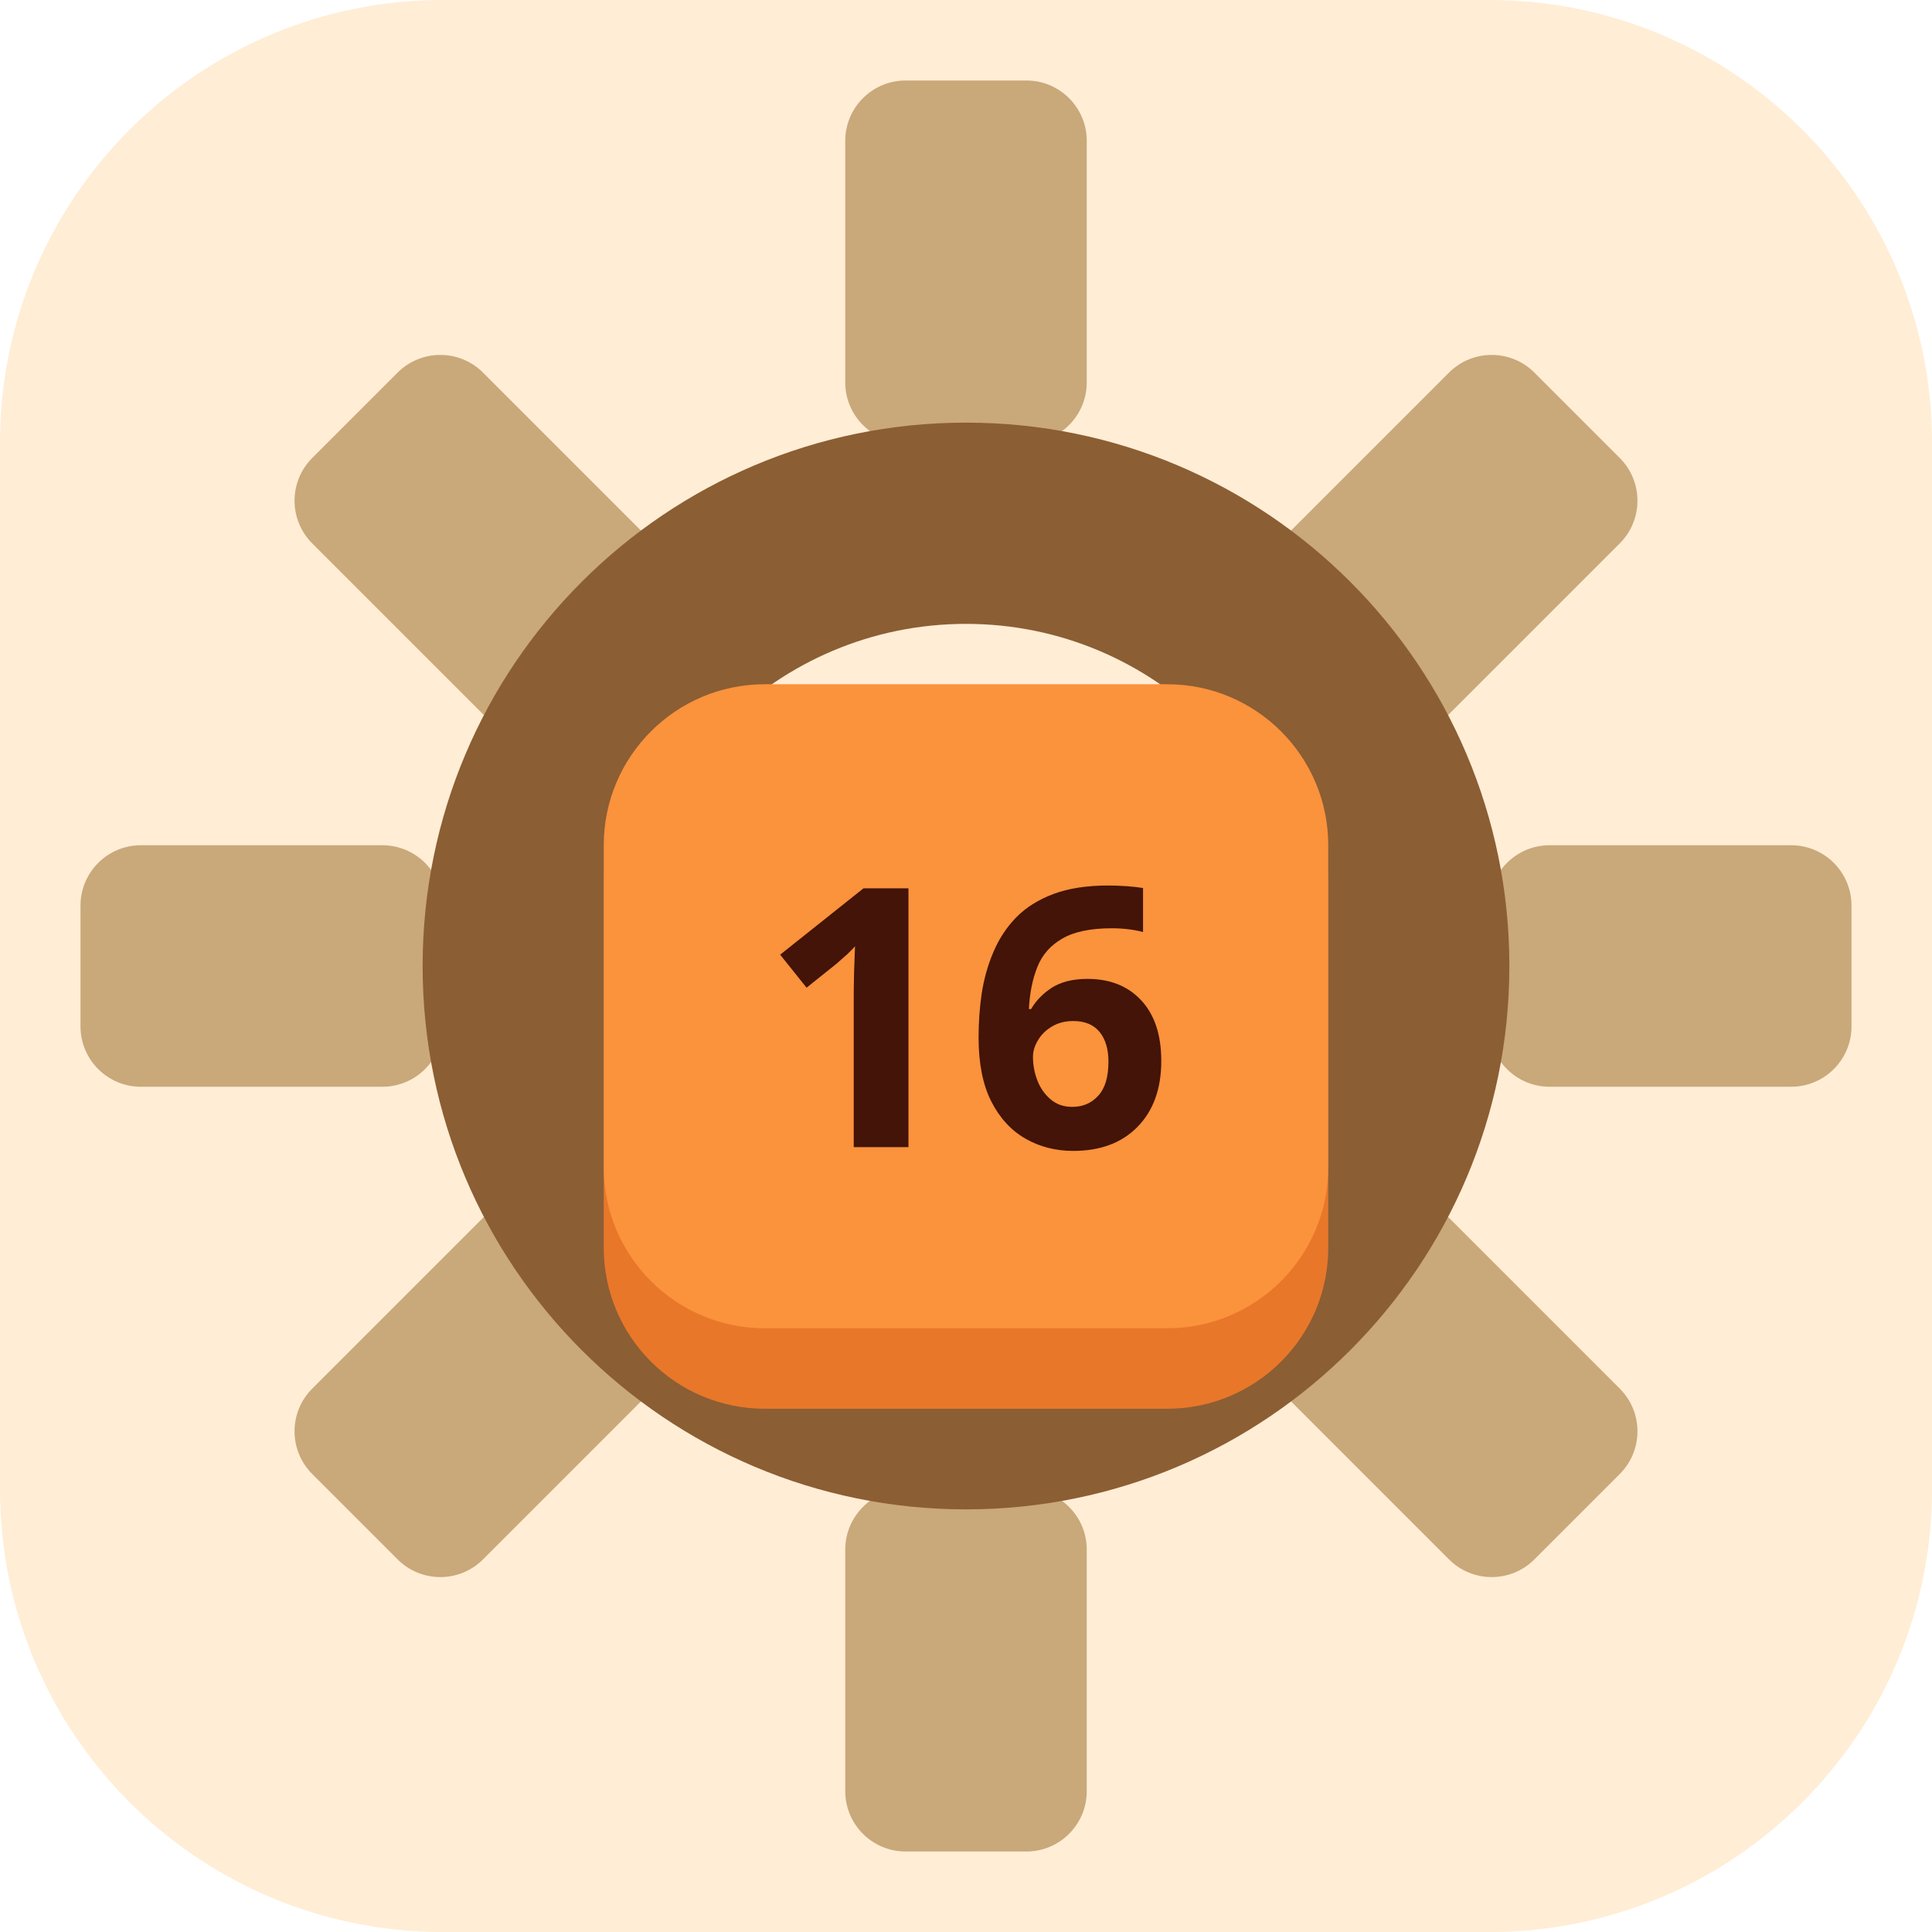
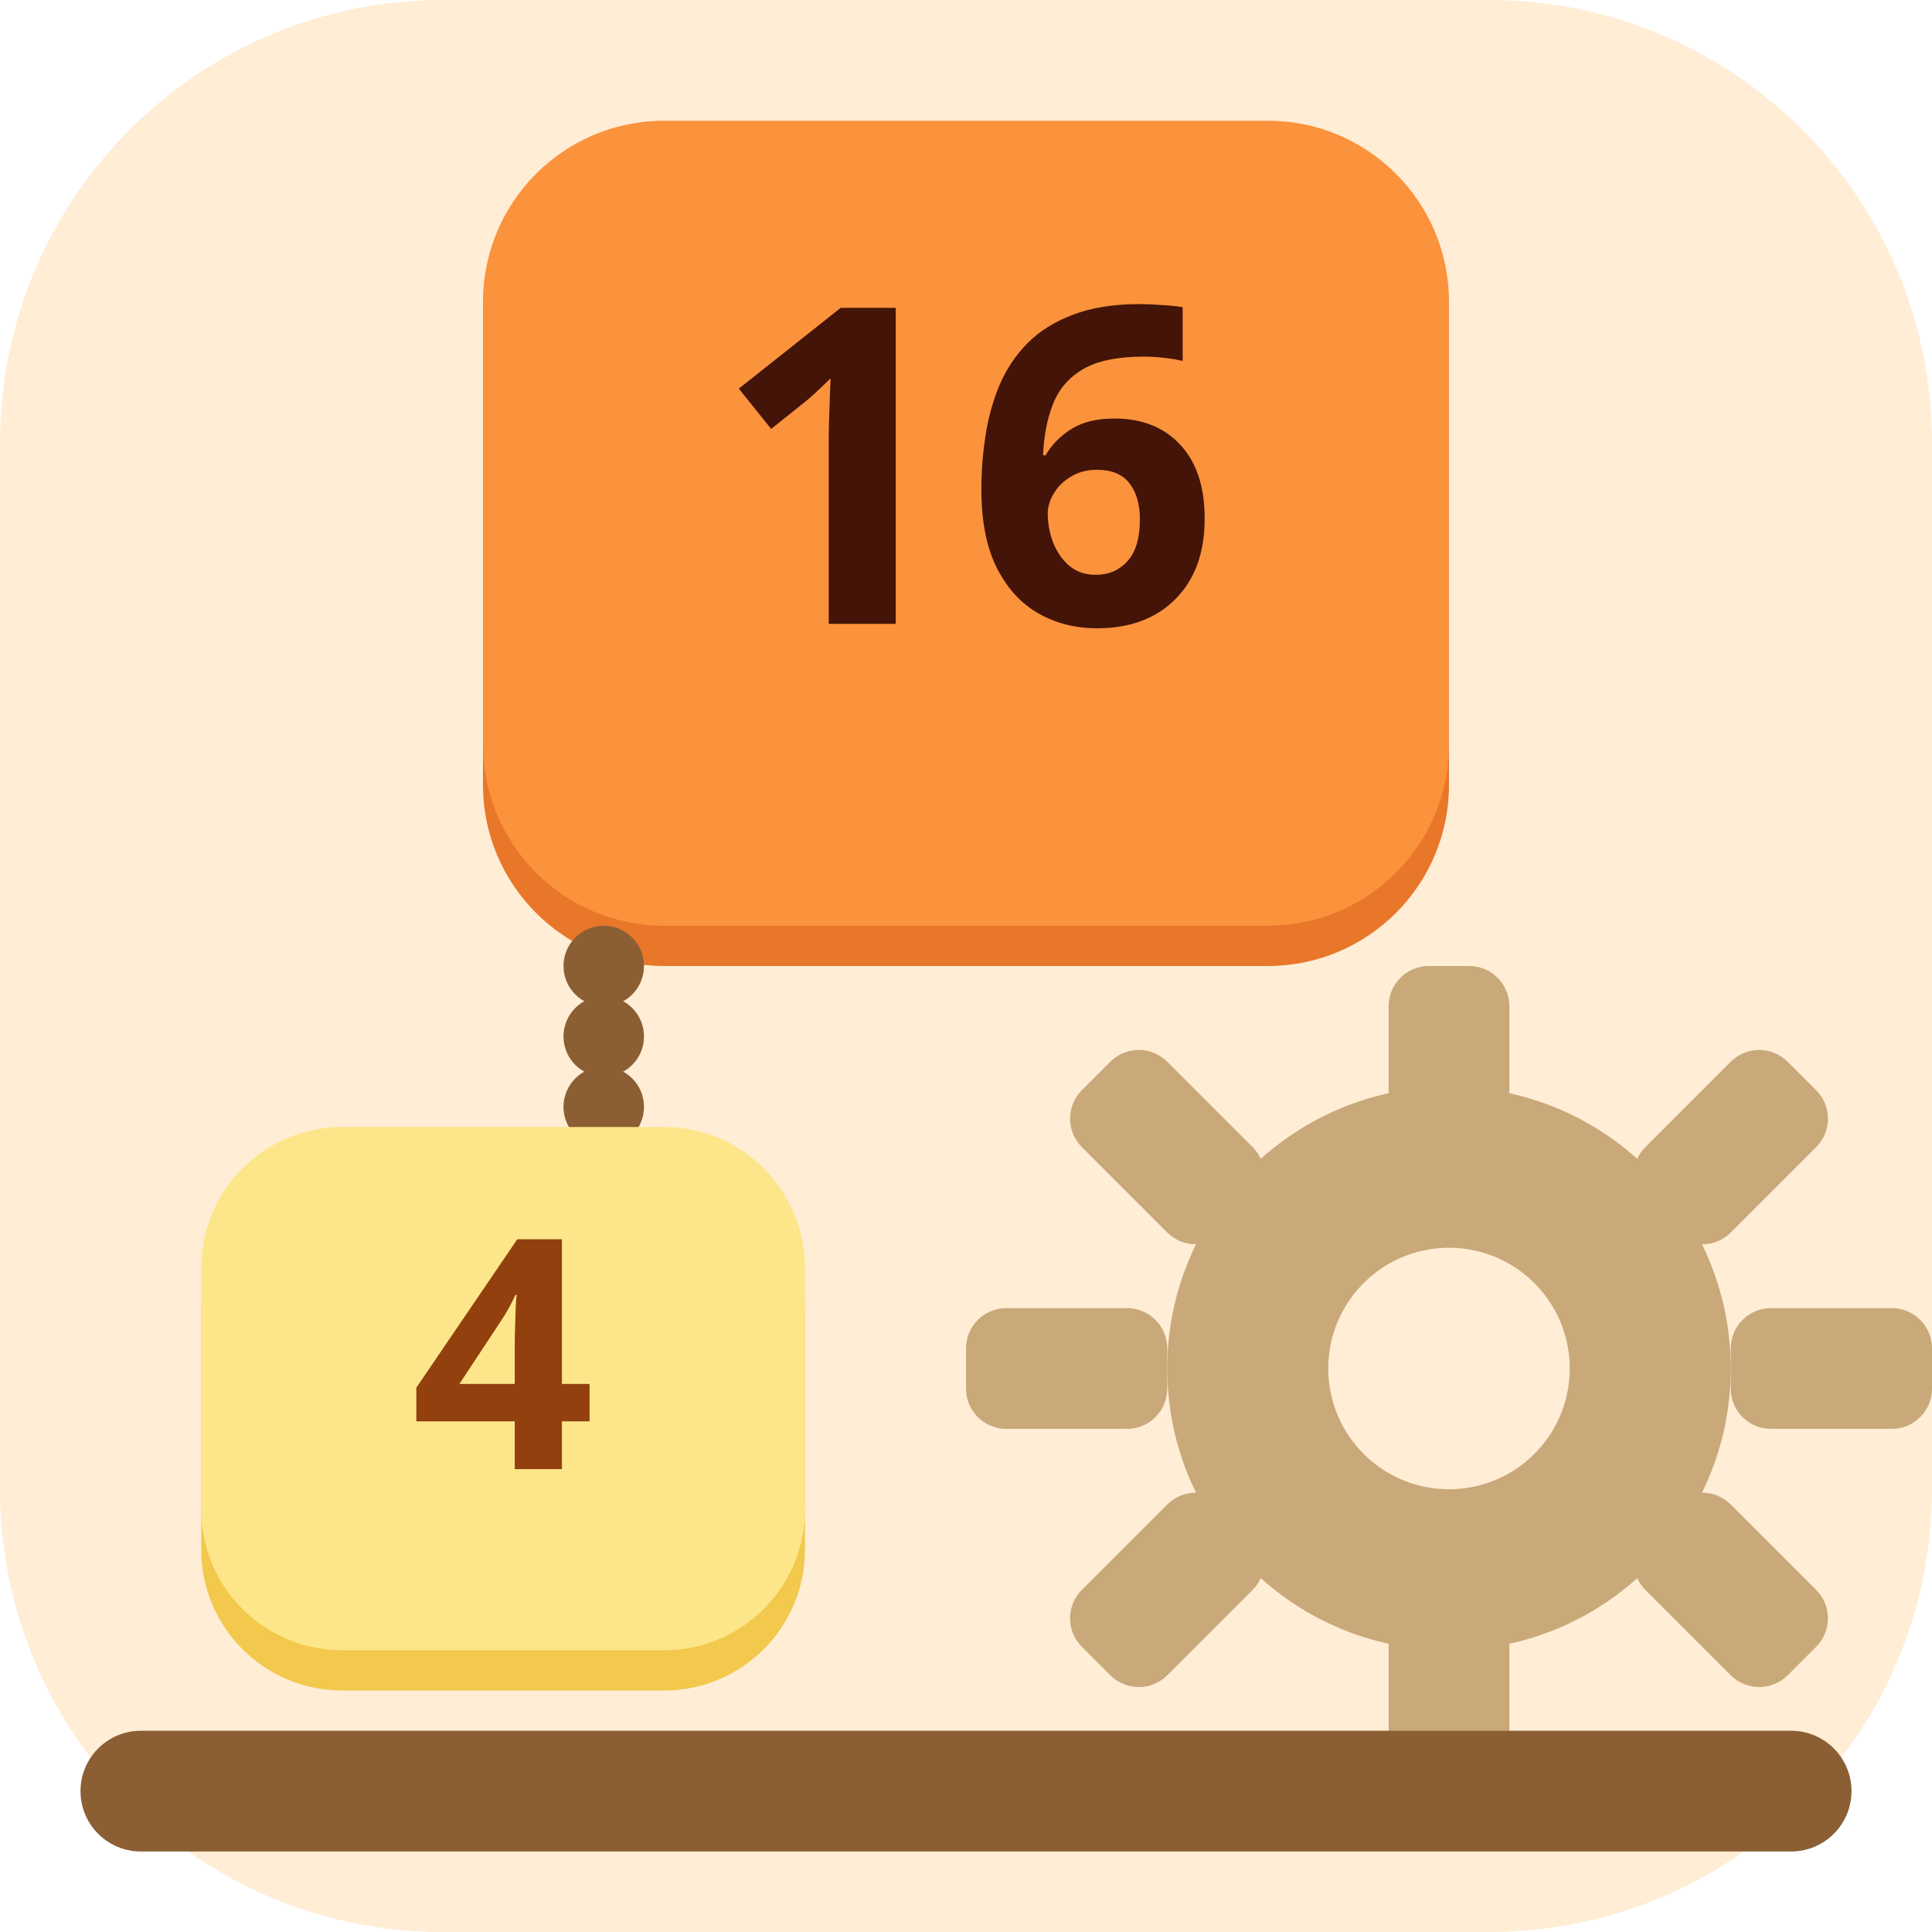
<svg xmlns="http://www.w3.org/2000/svg" viewBox="0 0 96 96">
  <rect width="96" height="96" rx="22" fill="#ffedd5" />
+   <rect x="24" y="8" width="48" height="40" rx="9" fill="#e8772a" />
+   <rect x="24" y="6" width="48" height="40" rx="9" fill="#fb923c" />
+   <text x="48" y="31" font-family="system-ui,sans-serif" font-size="22" font-weight="900" fill="#431407" text-anchor="middle">16</text>
+   <g fill="#8b5e34">
+     <circle cx="30" cy="48" r="2" />
+     <circle cx="30" cy="51.5" r="2" />
+     <circle cx="30" cy="55" r="2" />
+   </g>
  <g fill="#c9a87a">
-     <rect x="42" y="4" width="12" height="18" rx="3" />
-     <rect x="42" y="74" width="12" height="18" rx="3" />
-     <rect x="4" y="42" width="18" height="12" rx="3" />
-     <rect x="74" y="42" width="18" height="12" rx="3" />
-     <rect x="18" y="18" width="12" height="18" rx="3" transform="rotate(-45 24 27)" />
-     <rect x="66" y="18" width="12" height="18" rx="3" transform="rotate(45 72 27)" />
-     <rect x="18" y="60" width="12" height="18" rx="3" transform="rotate(45 24 69)" />
-     <rect x="66" y="60" width="12" height="18" rx="3" transform="rotate(-45 72 69)" />
+     <rect x="69" y="48" width="6" height="10" rx="2" />
+     <rect x="69" y="78" width="6" height="10" rx="2" />
+     <rect x="48" y="65" width="10" height="6" rx="2" />
+     <rect x="86" y="65" width="10" height="6" rx="2" />
+     <rect x="55" y="52" width="6" height="10" rx="2" transform="rotate(-45 58 57)" />
+     <rect x="83" y="52" width="6" height="10" rx="2" transform="rotate(45 86 57)" />
+     <rect x="55" y="74" width="6" height="10" rx="2" transform="rotate(45 58 79)" />
+     <rect x="83" y="74" width="6" height="10" rx="2" transform="rotate(-45 86 79)" />
+     <circle cx="72" cy="68" r="14" />
+     <circle cx="72" cy="68" r="6" fill="#ffedd5" />
  </g>
-   <circle cx="48" cy="48" r="27" fill="#8b5e34" />
-   <circle cx="48" cy="48" r="17" fill="#ffedd5" />
-   <rect x="30" y="36" width="36" height="34" rx="8" fill="#e8772a" />
-   <rect x="30" y="34" width="36" height="32" rx="8" fill="#fb923c" />
-   <text x="48" y="57" font-family="system-ui,sans-serif" font-size="18" font-weight="900" fill="#431407" text-anchor="middle">16</text>
+   <rect x="10" y="58" width="30" height="26" rx="7" fill="#f2c94c" />
+   <rect x="10" y="56" width="30" height="26" rx="7" fill="#fde68a" />
+   <text x="25" y="73" font-family="system-ui,sans-serif" font-size="16" font-weight="900" fill="#92400e" text-anchor="middle">4</text>
+   <rect x="4" y="86" width="88" height="6" rx="3" fill="#8b5e34" />
</svg>
